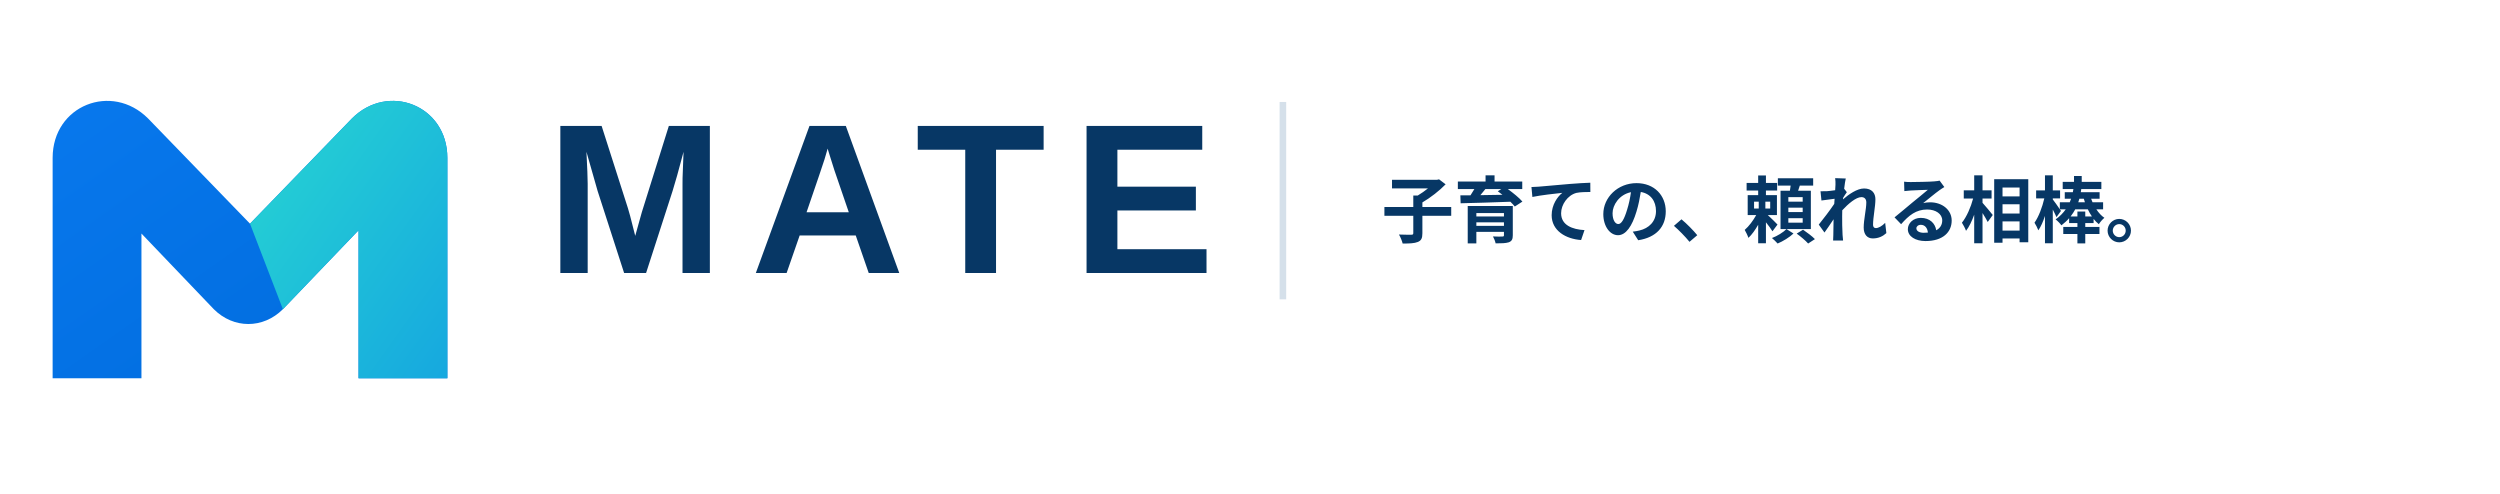
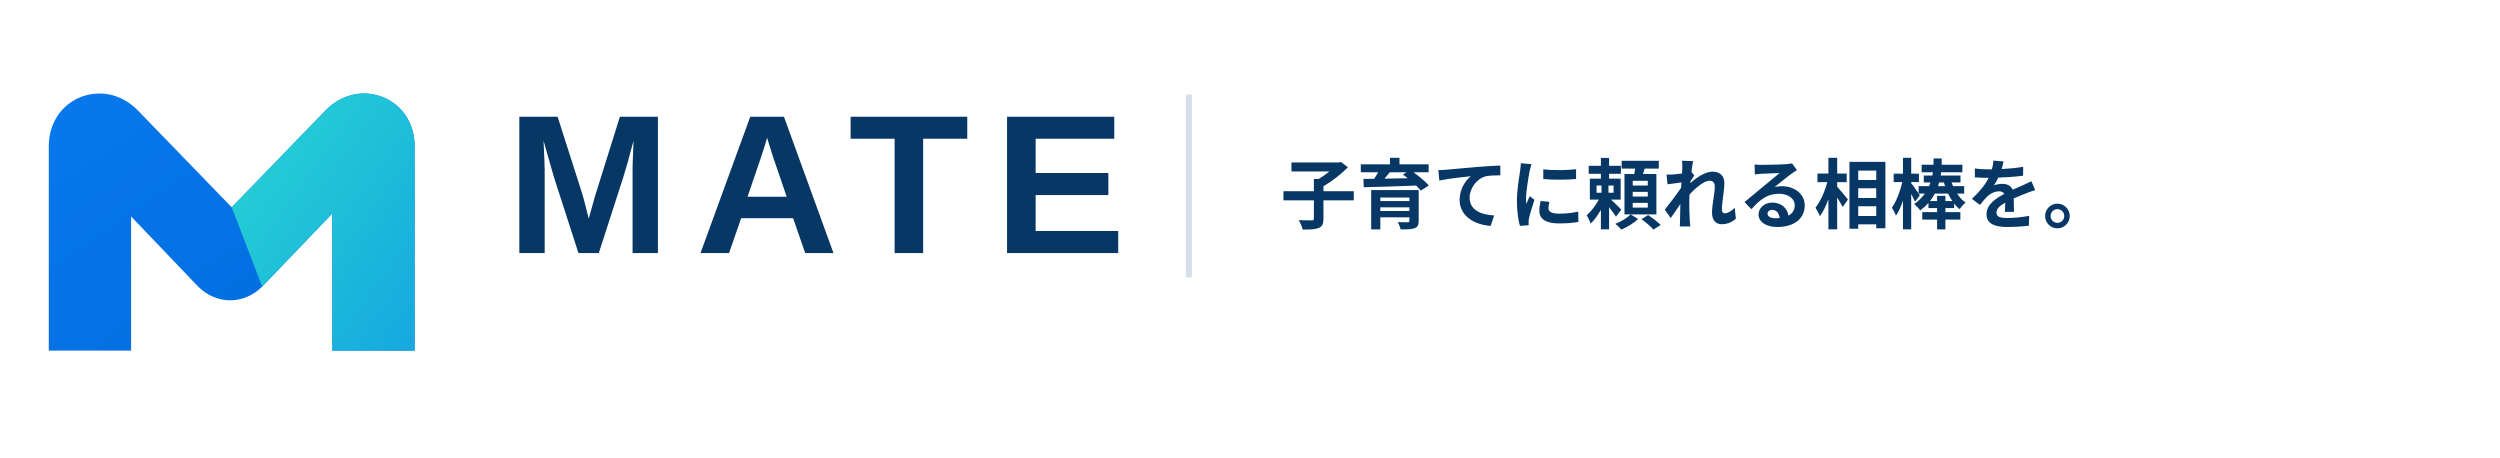
- <svg xmlns="http://www.w3.org/2000/svg" viewBox="0 0 760 150">
+ <svg xmlns="http://www.w3.org/2000/svg" viewBox="0 0 820 150">
  <defs>
    <linearGradient id="g1" x1="0" y1="0" x2="1" y2="1">
      <stop stop-color="#0878ed" />
      <stop offset="1" stop-color="#006bdc" />
    </linearGradient>
    <linearGradient id="g2" x1="0" y1="0" x2="1" y2="1">
      <stop stop-color="#27d6d2" />
      <stop offset="1" stop-color="#16a8df" />
    </linearGradient>
  </defs>
  <g transform="translate(8 20)">
    <path d="M8 95V28C8 12 26 5 37 16l31 32 31-32c11-11 29-4 29 12v67h-27V50L78 74c-6 6-15 6-21 0L35 51v44z" fill="url(#g1)" />
    <path d="M68 48l31-32c11-11 29-4 29 12v67h-27V50L78 74z" fill="url(#g2)" />
  </g>
  <text x="166" y="83" font-family="Arial,sans-serif" font-size="65" font-weight="800" letter-spacing="8" fill="#073765">MATE</text>
  <line x1="390" y1="31" x2="390" y2="91" stroke="#d5e0ea" stroke-width="2" />
-   <text x="420" y="72" font-family="Arial,'Noto Sans JP',sans-serif" font-size="22" font-weight="700" fill="#073765">子育ての、頼れる相棒。</text>
+   <text x="420" y="73" font-family="Arial,'Noto Sans JP',sans-serif" font-size="25" font-weight="700" fill="#073765">子育てに頼れる相棒を。</text>
</svg>
